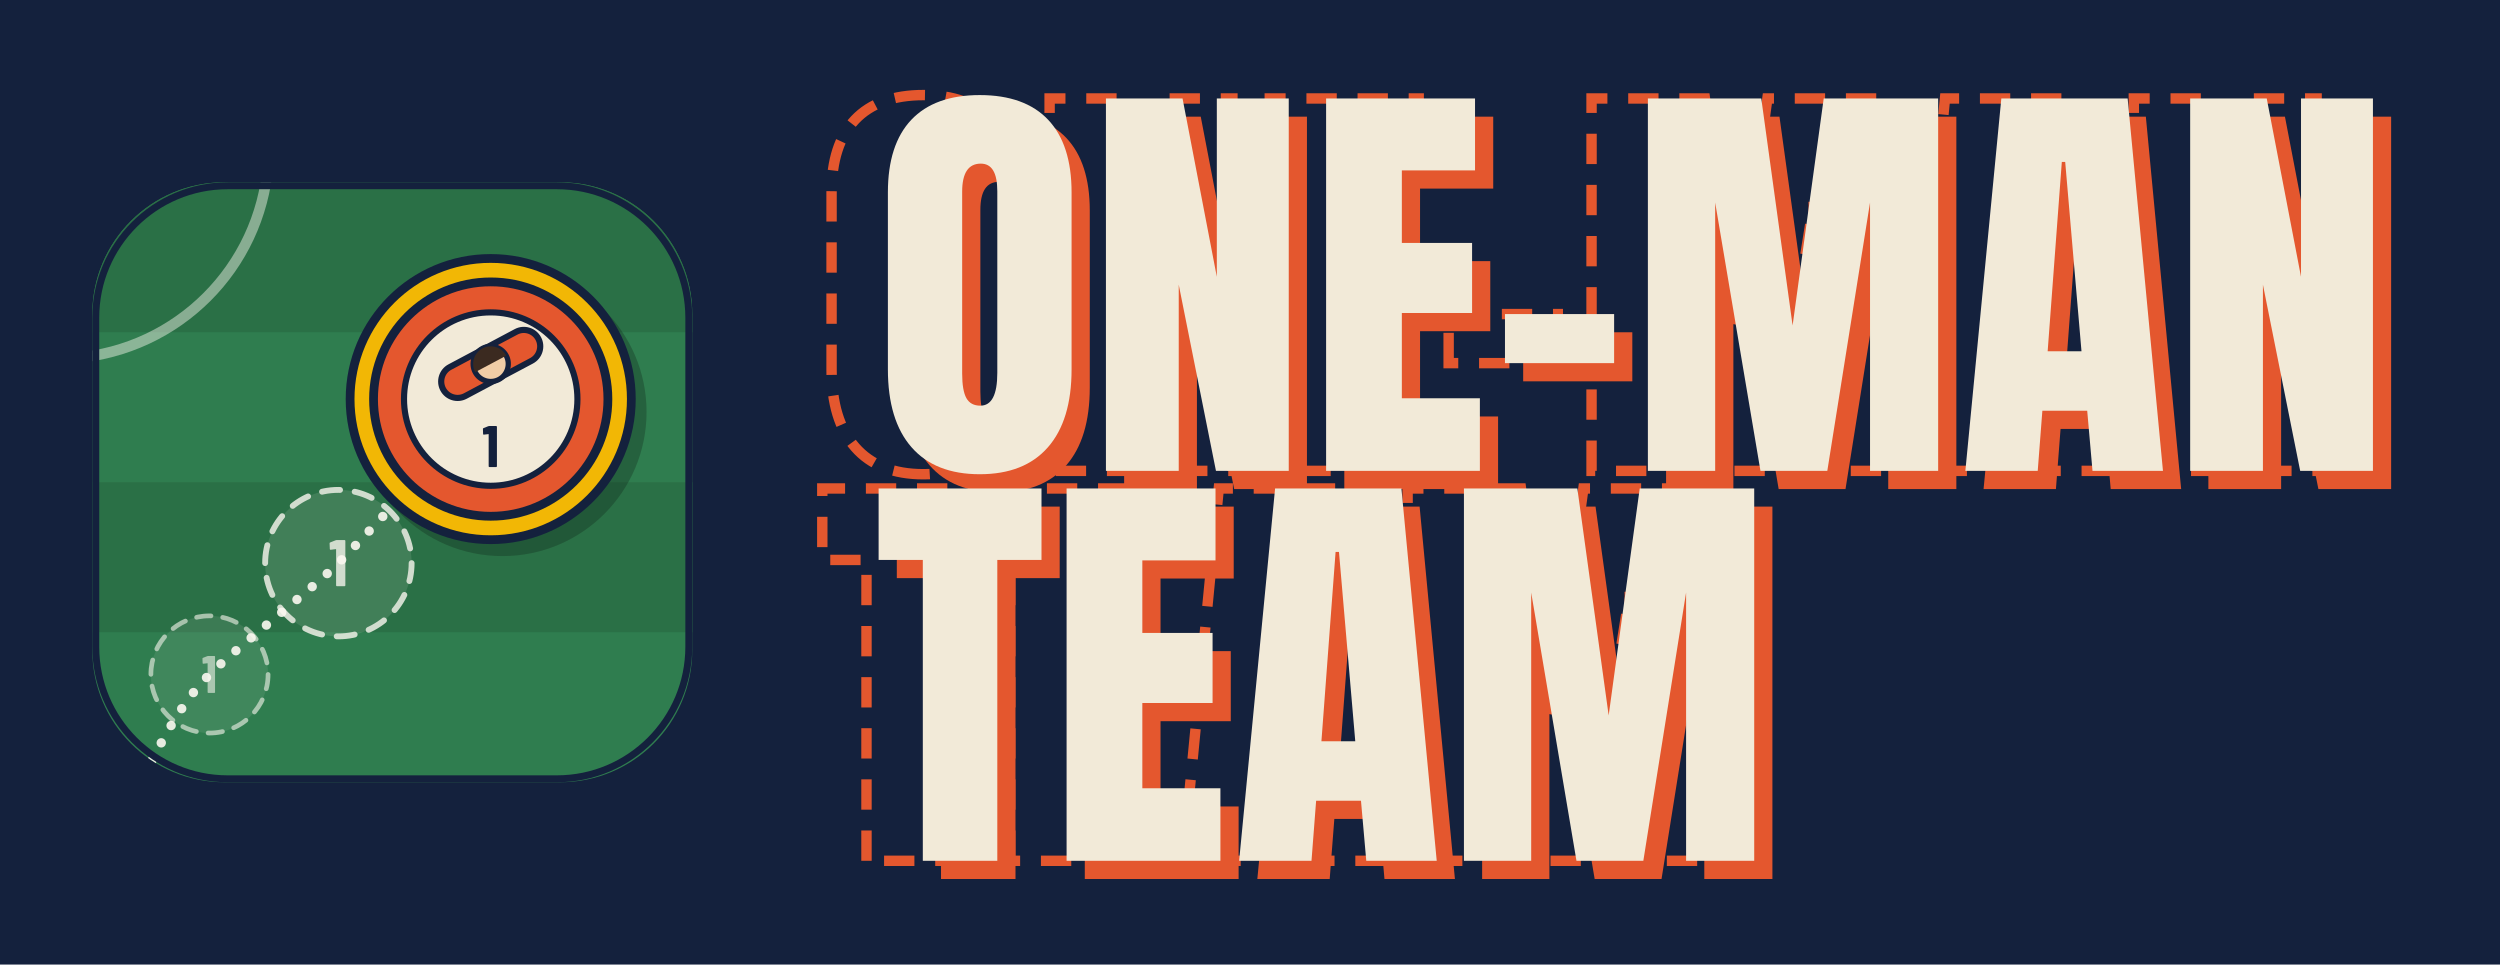
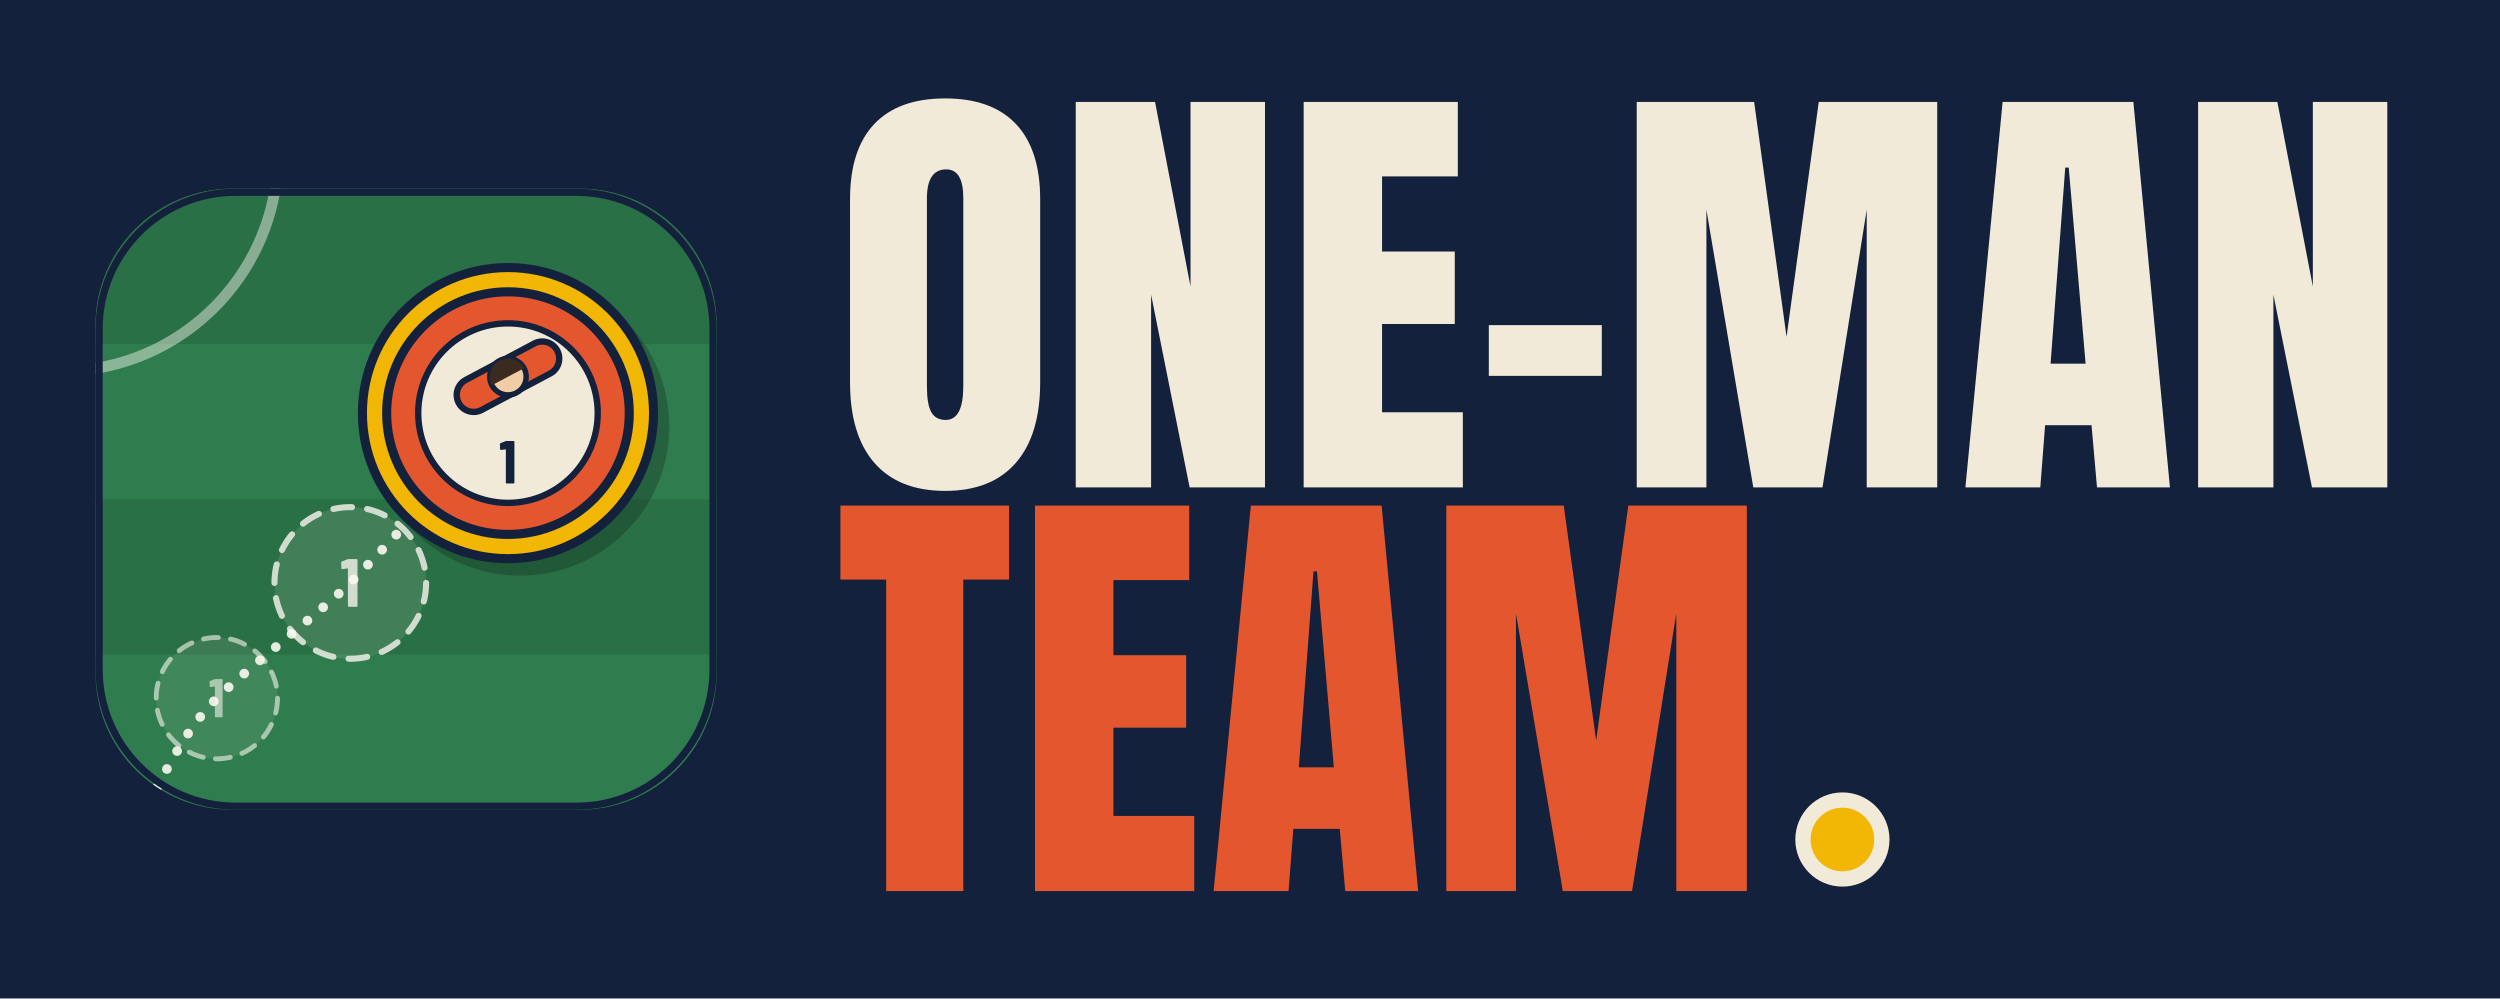
- <svg xmlns="http://www.w3.org/2000/svg" viewBox="0 0 1083.4 418">
-   <rect width="1083.4" height="418" fill="#14213D" />
+ <svg xmlns="http://www.w3.org/2000/svg" viewBox="0 0 1046.6 418">
+   <rect width="1046.6" height="418" fill="#14213D" />
  <g transform="translate(40 40)">
    <defs>
      <clipPath id="ic">
        <rect y="39" width="260" height="260" rx="57.2" />
      </clipPath>
    </defs>
    <g clip-path="url(#ic)">
      <g transform="translate(0 39) scale(0.2539062)">
        <rect width="1024" height="1024" fill="#2F7D4F" />
        <rect y="0" width="1024" height="256" fill="#2A7046" />
        <rect y="512" width="1024" height="256" fill="#2A7046" />
        <path d="M-30 300 A 360 360 0 0 0 300 -30" fill="none" stroke="#FBF8F0" stroke-opacity=".45" stroke-width="18" />
        <path d="M-20 1230 L90 1010 C130 930 160 880 200 840 S 380 690 420 650 S 590 470 680 370" fill="none" stroke="#FBF8F0" stroke-width="16" stroke-linecap="round" stroke-dasharray="0 34" opacity=".9" />
        <g opacity="0.6">
          <circle cx="200" cy="840" r="100" fill="#FBF8F0" fill-opacity="0.14" stroke="#FBF8F0" stroke-width="8" stroke-dasharray="24.7 20.2" stroke-linecap="round" />
          <path d="M197.6 808.5H208.5Q208.9 808.5 209.2 808.8Q209.5 809.1 209.5 809.6V870.4Q209.5 870.9 209.2 871.2Q208.9 871.5 208.5 871.5H197.9Q197.5 871.5 197.2 871.2Q196.8 870.9 196.8 870.4V821.3Q196.8 820.9 196.4 820.9L189.5 821.7H189.3Q188.3 821.7 188.3 820.7L188 813Q188 812.1 188.8 811.7L196.2 808.8Q196.9 808.5 197.6 808.5Z" fill="#FBF8F0" />
        </g>
        <g opacity="0.8">
          <circle cx="420" cy="650" r="125" fill="#FBF8F0" fill-opacity="0.14" stroke="#FBF8F0" stroke-width="10" stroke-dasharray="30.9 25.2" stroke-linecap="round" />
          <path d="M417 610.6H430.6Q431.1 610.6 431.5 611Q431.9 611.4 431.9 612V688Q431.9 688.6 431.5 689Q431.1 689.4 430.6 689.4H417.4Q416.8 689.4 416.5 689Q416.1 688.6 416.1 688V626.6Q416.1 626.1 415.5 626.1L406.8 627.2H406.6Q405.4 627.2 405.4 625.9L405 616.2Q405 615.1 406 614.7L415.3 611Q416.2 610.6 417 610.6Z" fill="#FBF8F0" />
        </g>
        <circle cx="700" cy="392" r="246" fill="#0B1A12" opacity=".28" />
        <circle cx="680" cy="370" r="240" fill="#F2B705" stroke="#14213D" stroke-width="15" />
        <circle cx="680" cy="370" r="200" fill="#E4572E" stroke="#14213D" stroke-width="15" />
        <circle cx="680" cy="370" r="148" fill="#F2EAD8" stroke="#14213D" stroke-width="10.5" />
        <g transform="translate(680 310) rotate(-28)">
          <rect x="-92" y="-28" width="184" height="56" rx="28" fill="#E4572E" stroke="#14213D" stroke-width="10.5" />
          <circle cx="0" cy="0" r="30" fill="#F1CDA6" stroke="#14213D" stroke-width="9" />
          <path d="M-30 0 A30 30 0 0 1 30 0 Z" fill="#3B2A20" />
        </g>
        <path d="M677.3 416H689.4Q689.9 416 690.2 416.4Q690.6 416.7 690.6 417.2V484.8Q690.6 485.3 690.2 485.6Q689.9 486 689.4 486H677.7Q677.2 486 676.8 485.6Q676.5 485.3 676.5 484.8V430.2Q676.5 429.8 676 429.8L668.3 430.7H668.1Q667 430.7 667 429.6L666.7 421Q666.7 420 667.6 419.6L675.8 416.3Q676.6 416 677.3 416Z" fill="#14213D" />
      </g>
    </g>
    <rect x="1.5" y="40.5" width="257" height="257" rx="57.2" fill="none" stroke="#14213D" stroke-width="3" />
    <g transform="translate(310 0) scale(0.18778)">
-       <defs>
-         <path id="omt-lk" d="M243.2 881.4Q140.1 881.4 85.7 819.1Q31.2 756.9 31.2 639.2V231Q31.2 120.7 85.2 63.5Q139.2 6.4 243.2 6.4Q347.2 6.4 401.1 63.5Q455.1 120.7 455.1 231V639.2Q455.1 756.9 400.6 819.1Q346.2 881.4 243.2 881.4ZM244.6 723.2Q283.7 723.2 283.7 647.5V228.1Q283.7 164.6 245.6 164.6Q202.6 164.6 202.6 229.5V648.5Q202.6 688.5 212.4 705.9Q222.2 723.2 244.6 723.2ZM534.4 873.6V14.2H711.2L790.3 425.8V14.2H956.3V873.6H788.3L702.4 443.9V873.6ZM1042.5 873.6V14.2H1386.2V180.2H1217.3V347.7H1379.4V509.3H1217.3V706.1H1397.4V873.6ZM1455.3 625V511.8H1707.2V625ZM1785.1 873.6V14.2H2046.8L2119.1 538.1L2190.9 14.2H2455V873.6H2297.8V254.4L2199.2 873.6H2044.9L1940.4 254.4V873.6ZM2517.8 873.6 2600.8 14.2H2892.3L2973.8 873.6H2811.2L2799 734.9H2695.5L2684.8 873.6ZM2707.7 597.7H2785.8L2748.2 160.7H2740.4ZM3036.6 873.6V14.2H3213.3L3292.4 425.8V14.2H3458.4V873.6H3290.5L3204.5 443.9V873.6ZM111.8 1773.6V1079.2H9.8V914.2H385.7V1079.2H283.7V1773.6ZM443.6 1773.6V914.2H787.3V1080.2H618.4V1247.7H780.5V1409.3H618.4V1606.1H798.6V1773.6ZM841.8 1773.6 924.8 914.2H1216.3L1297.8 1773.6H1135.2L1123 1634.9H1019.5L1008.8 1773.6ZM1031.7 1497.7H1109.8L1072.2 1060.7H1064.4ZM1360.6 1773.6V914.2H1622.3L1694.6 1438.1L1766.3 914.2H2030.5V1773.6H1873.3V1154.4L1774.6 1773.6H1620.3L1515.8 1154.4V1773.6Z" />
-       </defs>
-       <g transform="translate(154 0)">
-         <use href="#omt-lk" fill="none" stroke="#E4572E" stroke-width="24" stroke-dasharray="70 48" transform="translate(-130 0)" />
-         <use href="#omt-lk" fill="#E4572E" transform="translate(42 42)" />
-         <use href="#omt-lk" fill="#F2EAD8" />
-       </g>
+       <path d="M243.2 881.4Q140.1 881.4 85.7 819.1Q31.2 756.9 31.2 639.2V231Q31.2 120.7 85.2 63.5Q139.2 6.4 243.2 6.4Q347.2 6.4 401.1 63.5Q455.1 120.7 455.1 231V639.2Q455.1 756.9 400.6 819.1Q346.2 881.4 243.2 881.4ZM244.6 723.2Q283.7 723.2 283.7 647.5V228.1Q283.7 164.6 245.6 164.6Q202.6 164.6 202.6 229.5V648.5Q202.6 688.5 212.4 705.9Q222.2 723.2 244.6 723.2ZM534.4 873.6V14.2H711.2L790.3 425.8V14.2H956.3V873.6H788.3L702.4 443.9V873.6ZM1042.5 873.6V14.2H1386.2V180.2H1217.3V347.7H1379.4V509.3H1217.3V706.1H1397.4V873.6ZM1455.3 625V511.8H1707.2V625ZM1785.1 873.6V14.2H2046.8L2119.1 538.1L2190.9 14.2H2455V873.6H2297.8V254.4L2199.2 873.6H2044.9L1940.4 254.4V873.6ZM2517.8 873.6 2600.8 14.2H2892.3L2973.8 873.6H2811.2L2799 734.9H2695.5L2684.8 873.6ZM2707.7 597.7H2785.8L2748.2 160.7H2740.4ZM3036.6 873.6V14.2H3213.3L3292.4 425.8V14.2H3458.4V873.6H3290.5L3204.5 443.9V873.6Z" fill="#F2EAD8" />
+       <path d="M111.8 1773.6V1079.2H9.8V914.2H385.7V1079.2H283.7V1773.6ZM443.6 1773.6V914.2H787.3V1080.2H618.4V1247.7H780.5V1409.3H618.4V1606.1H798.6V1773.6ZM841.8 1773.6 924.8 914.2H1216.3L1297.8 1773.6H1135.2L1123 1634.9H1019.5L1008.8 1773.6ZM1031.7 1497.7H1109.8L1072.2 1060.7H1064.4ZM1360.6 1773.6V914.2H1622.3L1694.6 1438.1L1766.3 914.2H2030.5V1773.6H1873.3V1154.4L1774.6 1773.6H1620.3L1515.8 1154.4V1773.6Z" fill="#E4572E" />
+       <circle cx="2243.6" cy="1658.6" r="88" fill="#F2B705" stroke="#F2EAD8" stroke-width="34" />
    </g>
  </g>
</svg>
